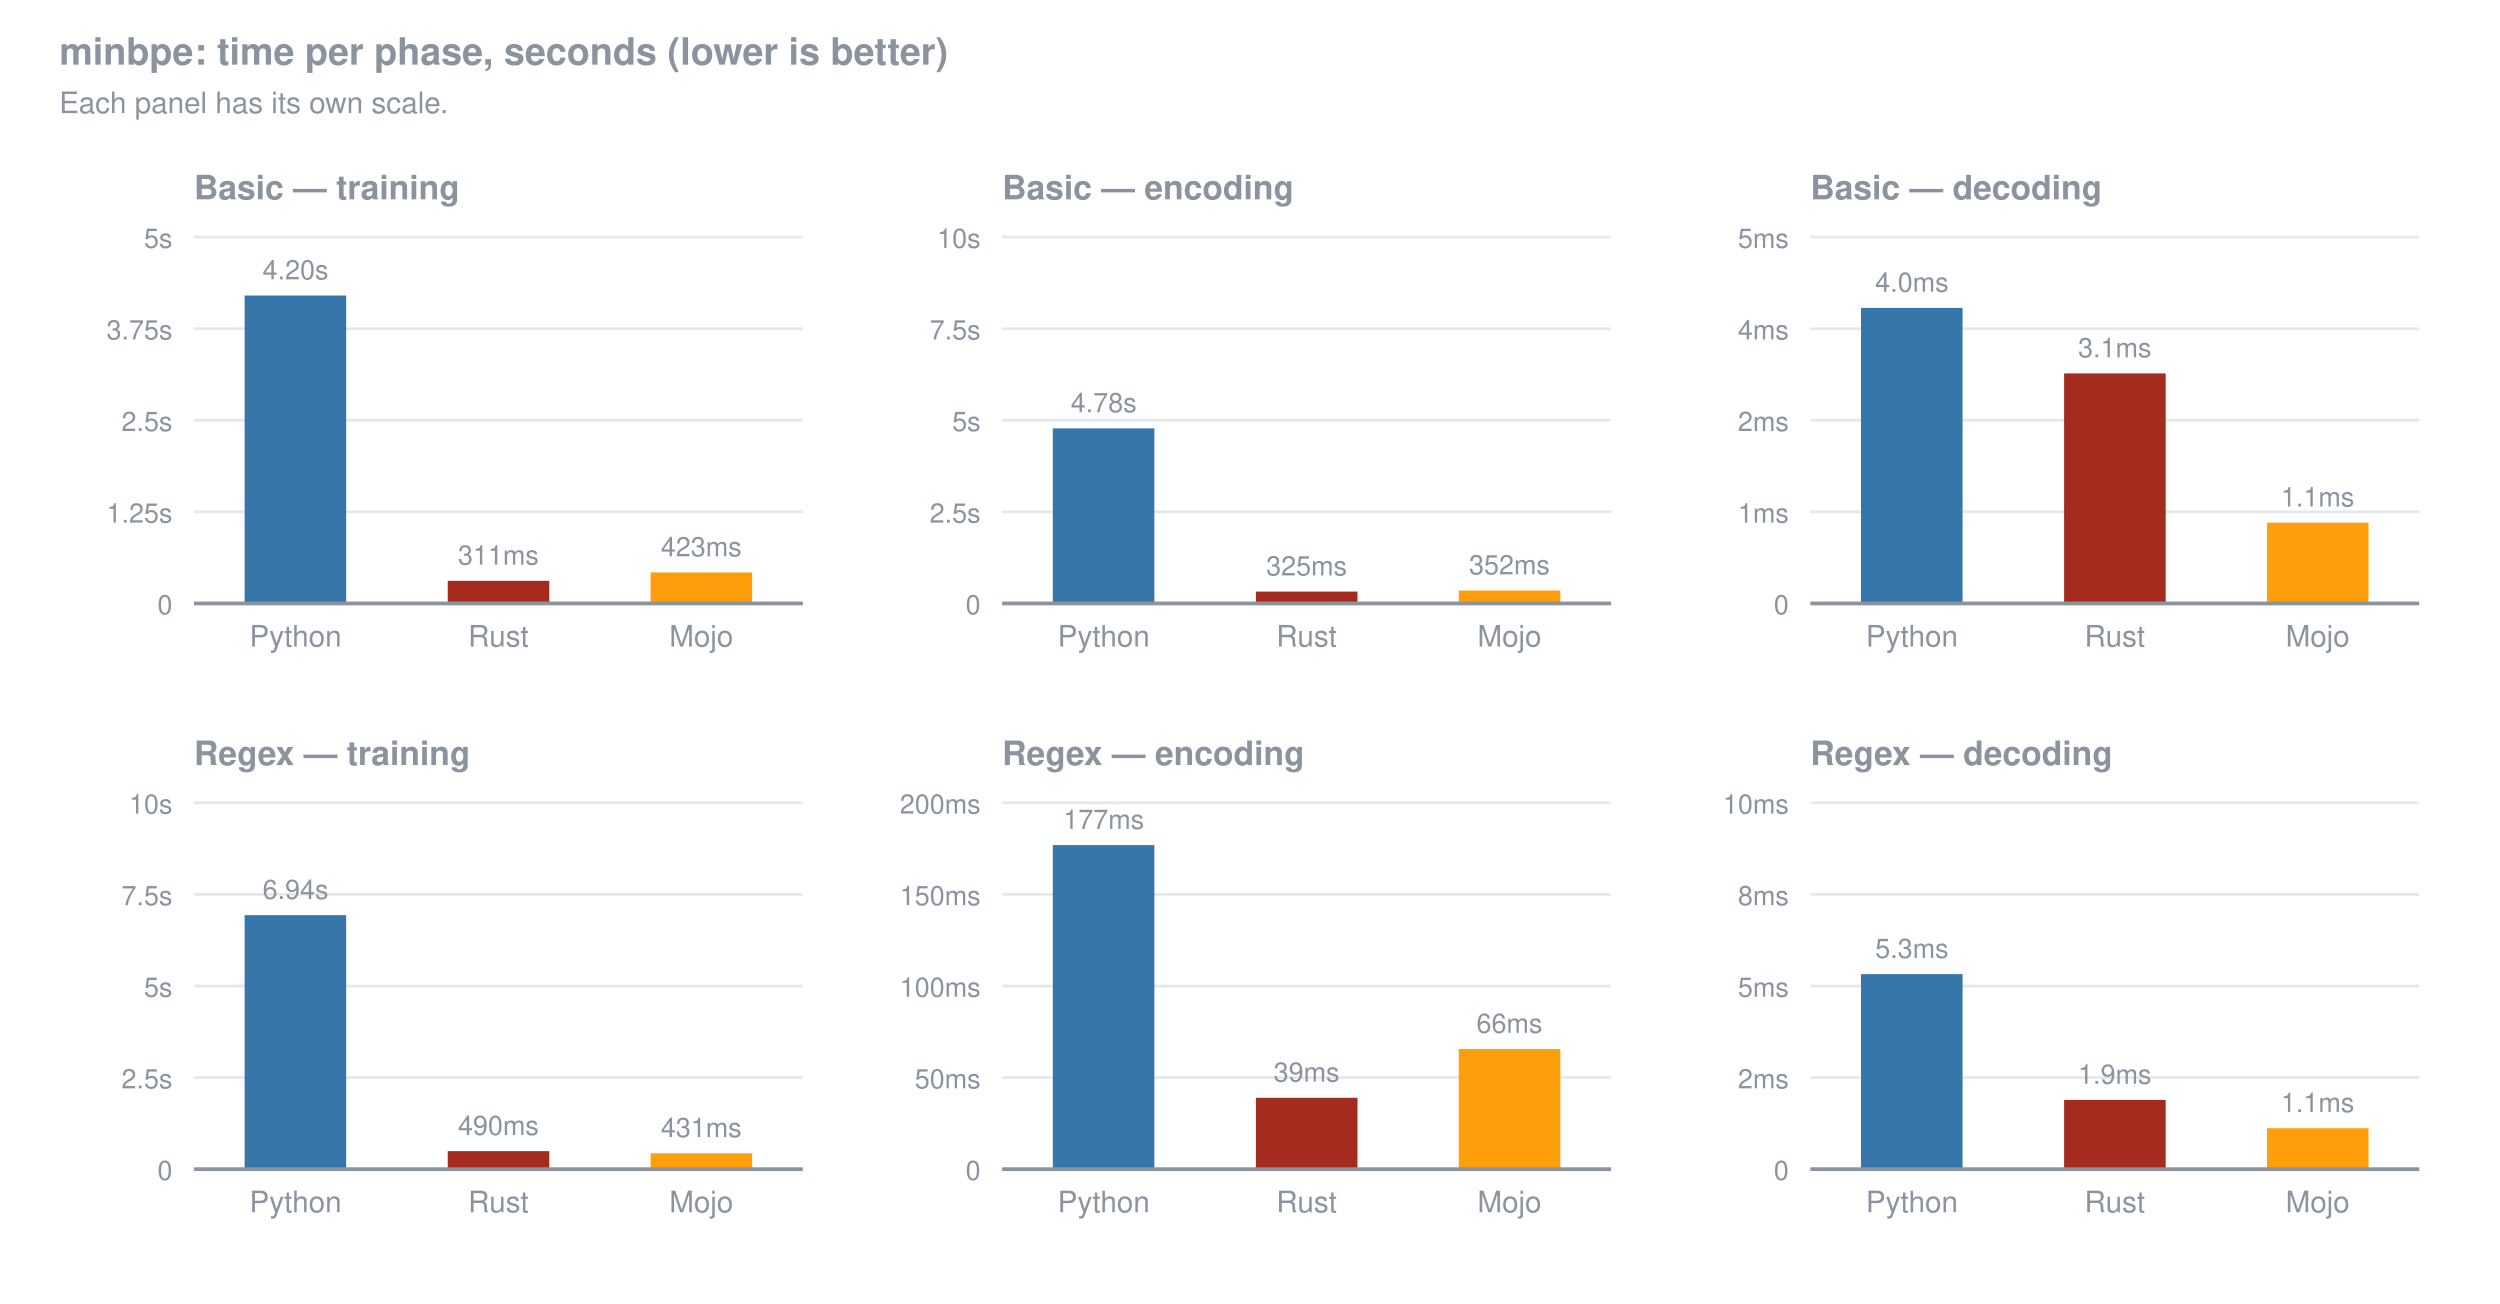
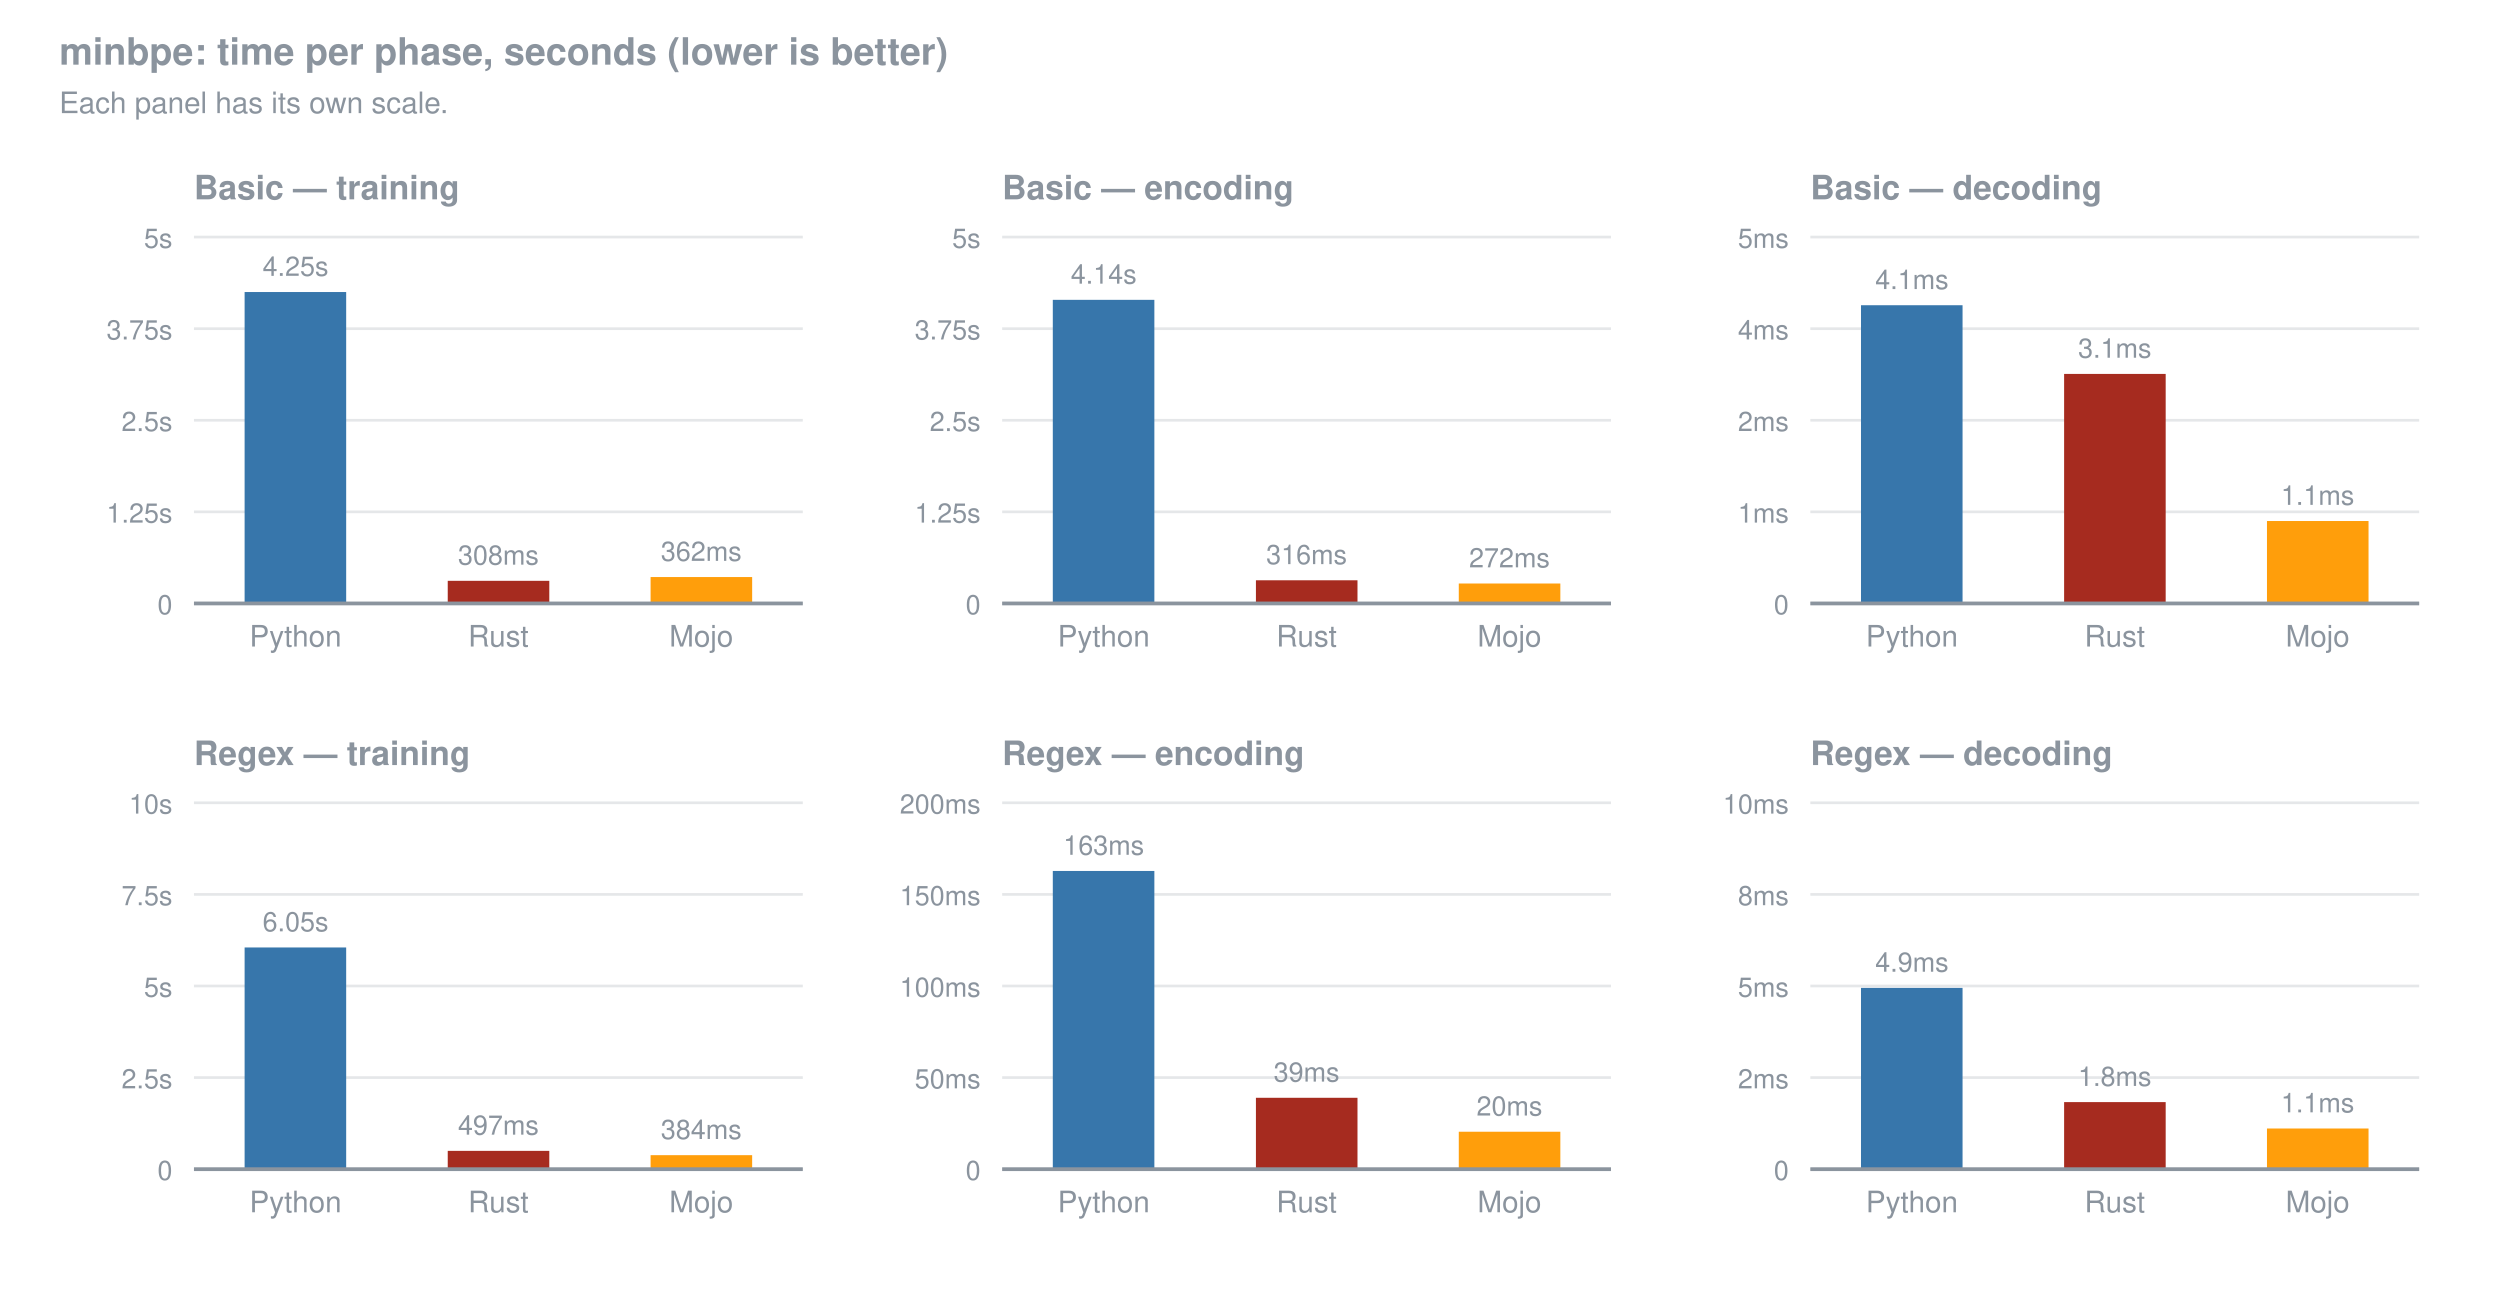
<svg xmlns="http://www.w3.org/2000/svg" width="928" height="484" viewBox="0 0 928 484" font-family="-apple-system,BlinkMacSystemFont,Segoe UI,Helvetica,Arial,sans-serif">
  <text x="22" y="24" font-size="14" font-weight="600" fill="#8b949e">minbpe: time per phase, seconds (lower is better)</text>
  <text x="22" y="42" font-size="11" fill="#8b949e">Each panel has its own scale.</text>
  <text x="72" y="74" font-size="12.5" font-weight="600" fill="#8b949e">Basic — training</text>
  <line x1="72" y1="224.0" x2="298" y2="224.0" stroke="#8b949e" stroke-width="1" stroke-opacity="0.22" />
  <text x="64" y="228.0" font-size="10" fill="#8b949e" text-anchor="end">0</text>
  <line x1="72" y1="190.0" x2="298" y2="190.0" stroke="#8b949e" stroke-width="1" stroke-opacity="0.22" />
  <text x="64" y="194.0" font-size="10" fill="#8b949e" text-anchor="end">1.25s</text>
  <line x1="72" y1="156.0" x2="298" y2="156.0" stroke="#8b949e" stroke-width="1" stroke-opacity="0.22" />
  <text x="64" y="160.0" font-size="10" fill="#8b949e" text-anchor="end">2.5s</text>
  <line x1="72" y1="122.0" x2="298" y2="122.0" stroke="#8b949e" stroke-width="1" stroke-opacity="0.22" />
  <text x="64" y="126.0" font-size="10" fill="#8b949e" text-anchor="end">3.75s</text>
  <line x1="72" y1="88.0" x2="298" y2="88.0" stroke="#8b949e" stroke-width="1" stroke-opacity="0.22" />
  <text x="64" y="92.0" font-size="10" fill="#8b949e" text-anchor="end">5s</text>
-   <rect x="90.8" y="109.7" width="37.7" height="114.3" fill="#3776AB" />
-   <text x="109.7" y="103.7" font-size="10" fill="#8b949e" text-anchor="middle">4.20s</text>
+   <rect x="90.8" y="108.4" width="37.7" height="115.6" fill="#3776AB" />
+   <text x="109.7" y="102.4" font-size="10" fill="#8b949e" text-anchor="middle">4.25s</text>
  <text x="109.7" y="240.0" font-size="11" fill="#8b949e" text-anchor="middle">Python</text>
  <rect x="166.2" y="215.6" width="37.7" height="8.4" fill="#A62B1F" />
-   <text x="185.0" y="209.6" font-size="10" fill="#8b949e" text-anchor="middle">311ms</text>
+   <text x="185.0" y="209.6" font-size="10" fill="#8b949e" text-anchor="middle">308ms</text>
  <text x="185.0" y="240.0" font-size="11" fill="#8b949e" text-anchor="middle">Rust</text>
-   <rect x="241.5" y="212.5" width="37.7" height="11.5" fill="#FF9E0B" />
-   <text x="260.3" y="206.5" font-size="10" fill="#8b949e" text-anchor="middle">423ms</text>
+   <rect x="241.5" y="214.2" width="37.7" height="9.8" fill="#FF9E0B" />
+   <text x="260.3" y="208.2" font-size="10" fill="#8b949e" text-anchor="middle">362ms</text>
  <text x="260.3" y="240.0" font-size="11" fill="#8b949e" text-anchor="middle">Mojo</text>
  <line x1="72" y1="224" x2="298" y2="224" stroke="#8b949e" stroke-width="1.4" />
  <text x="372" y="74" font-size="12.5" font-weight="600" fill="#8b949e">Basic — encoding</text>
  <line x1="372" y1="224.0" x2="598" y2="224.0" stroke="#8b949e" stroke-width="1" stroke-opacity="0.22" />
  <text x="364" y="228.0" font-size="10" fill="#8b949e" text-anchor="end">0</text>
  <line x1="372" y1="190.0" x2="598" y2="190.0" stroke="#8b949e" stroke-width="1" stroke-opacity="0.22" />
-   <text x="364" y="194.0" font-size="10" fill="#8b949e" text-anchor="end">2.5s</text>
+   <text x="364" y="194.0" font-size="10" fill="#8b949e" text-anchor="end">1.25s</text>
  <line x1="372" y1="156.0" x2="598" y2="156.0" stroke="#8b949e" stroke-width="1" stroke-opacity="0.22" />
-   <text x="364" y="160.0" font-size="10" fill="#8b949e" text-anchor="end">5s</text>
+   <text x="364" y="160.0" font-size="10" fill="#8b949e" text-anchor="end">2.5s</text>
  <line x1="372" y1="122.0" x2="598" y2="122.0" stroke="#8b949e" stroke-width="1" stroke-opacity="0.22" />
-   <text x="364" y="126.0" font-size="10" fill="#8b949e" text-anchor="end">7.5s</text>
+   <text x="364" y="126.0" font-size="10" fill="#8b949e" text-anchor="end">3.75s</text>
  <line x1="372" y1="88.0" x2="598" y2="88.0" stroke="#8b949e" stroke-width="1" stroke-opacity="0.22" />
-   <text x="364" y="92.0" font-size="10" fill="#8b949e" text-anchor="end">10s</text>
-   <rect x="390.8" y="159.0" width="37.7" height="65.0" fill="#3776AB" />
-   <text x="409.7" y="153.0" font-size="10" fill="#8b949e" text-anchor="middle">4.78s</text>
+   <text x="364" y="92.0" font-size="10" fill="#8b949e" text-anchor="end">5s</text>
+   <rect x="390.8" y="111.3" width="37.7" height="112.7" fill="#3776AB" />
+   <text x="409.7" y="105.3" font-size="10" fill="#8b949e" text-anchor="middle">4.14s</text>
  <text x="409.7" y="240.0" font-size="11" fill="#8b949e" text-anchor="middle">Python</text>
-   <rect x="466.2" y="219.6" width="37.7" height="4.4" fill="#A62B1F" />
-   <text x="485.0" y="213.6" font-size="10" fill="#8b949e" text-anchor="middle">325ms</text>
+   <rect x="466.2" y="215.4" width="37.7" height="8.6" fill="#A62B1F" />
+   <text x="485.0" y="209.4" font-size="10" fill="#8b949e" text-anchor="middle">316ms</text>
  <text x="485.0" y="240.0" font-size="11" fill="#8b949e" text-anchor="middle">Rust</text>
-   <rect x="541.5" y="219.2" width="37.7" height="4.8" fill="#FF9E0B" />
-   <text x="560.3" y="213.2" font-size="10" fill="#8b949e" text-anchor="middle">352ms</text>
+   <rect x="541.5" y="216.6" width="37.7" height="7.4" fill="#FF9E0B" />
+   <text x="560.3" y="210.6" font-size="10" fill="#8b949e" text-anchor="middle">272ms</text>
  <text x="560.3" y="240.0" font-size="11" fill="#8b949e" text-anchor="middle">Mojo</text>
  <line x1="372" y1="224" x2="598" y2="224" stroke="#8b949e" stroke-width="1.4" />
  <text x="672" y="74" font-size="12.5" font-weight="600" fill="#8b949e">Basic — decoding</text>
  <line x1="672" y1="224.0" x2="898" y2="224.0" stroke="#8b949e" stroke-width="1" stroke-opacity="0.22" />
  <text x="664" y="228.0" font-size="10" fill="#8b949e" text-anchor="end">0</text>
  <line x1="672" y1="190.0" x2="898" y2="190.0" stroke="#8b949e" stroke-width="1" stroke-opacity="0.22" />
  <text x="664" y="194.0" font-size="10" fill="#8b949e" text-anchor="end">1ms</text>
  <line x1="672" y1="156.0" x2="898" y2="156.0" stroke="#8b949e" stroke-width="1" stroke-opacity="0.22" />
  <text x="664" y="160.0" font-size="10" fill="#8b949e" text-anchor="end">2ms</text>
  <line x1="672" y1="122.0" x2="898" y2="122.0" stroke="#8b949e" stroke-width="1" stroke-opacity="0.22" />
  <text x="664" y="126.0" font-size="10" fill="#8b949e" text-anchor="end">4ms</text>
  <line x1="672" y1="88.0" x2="898" y2="88.0" stroke="#8b949e" stroke-width="1" stroke-opacity="0.22" />
  <text x="664" y="92.0" font-size="10" fill="#8b949e" text-anchor="end">5ms</text>
-   <rect x="690.8" y="114.3" width="37.7" height="109.7" fill="#3776AB" />
-   <text x="709.7" y="108.3" font-size="10" fill="#8b949e" text-anchor="middle">4.0ms</text>
+   <rect x="690.8" y="113.3" width="37.7" height="110.7" fill="#3776AB" />
+   <text x="709.7" y="107.3" font-size="10" fill="#8b949e" text-anchor="middle">4.1ms</text>
  <text x="709.7" y="240.0" font-size="11" fill="#8b949e" text-anchor="middle">Python</text>
-   <rect x="766.2" y="138.6" width="37.7" height="85.4" fill="#A62B1F" />
-   <text x="785.0" y="132.6" font-size="10" fill="#8b949e" text-anchor="middle">3.1ms</text>
+   <rect x="766.2" y="138.8" width="37.7" height="85.2" fill="#A62B1F" />
+   <text x="785.0" y="132.8" font-size="10" fill="#8b949e" text-anchor="middle">3.1ms</text>
  <text x="785.0" y="240.0" font-size="11" fill="#8b949e" text-anchor="middle">Rust</text>
-   <rect x="841.5" y="194.0" width="37.7" height="30.0" fill="#FF9E0B" />
-   <text x="860.3" y="188.0" font-size="10" fill="#8b949e" text-anchor="middle">1.1ms</text>
+   <rect x="841.5" y="193.4" width="37.7" height="30.6" fill="#FF9E0B" />
+   <text x="860.3" y="187.4" font-size="10" fill="#8b949e" text-anchor="middle">1.1ms</text>
  <text x="860.3" y="240.0" font-size="11" fill="#8b949e" text-anchor="middle">Mojo</text>
  <line x1="672" y1="224" x2="898" y2="224" stroke="#8b949e" stroke-width="1.4" />
  <text x="72" y="284" font-size="12.5" font-weight="600" fill="#8b949e">Regex — training</text>
  <line x1="72" y1="434.0" x2="298" y2="434.0" stroke="#8b949e" stroke-width="1" stroke-opacity="0.22" />
  <text x="64" y="438.0" font-size="10" fill="#8b949e" text-anchor="end">0</text>
  <line x1="72" y1="400.0" x2="298" y2="400.0" stroke="#8b949e" stroke-width="1" stroke-opacity="0.22" />
  <text x="64" y="404.0" font-size="10" fill="#8b949e" text-anchor="end">2.5s</text>
  <line x1="72" y1="366.0" x2="298" y2="366.0" stroke="#8b949e" stroke-width="1" stroke-opacity="0.22" />
  <text x="64" y="370.0" font-size="10" fill="#8b949e" text-anchor="end">5s</text>
  <line x1="72" y1="332.0" x2="298" y2="332.0" stroke="#8b949e" stroke-width="1" stroke-opacity="0.22" />
  <text x="64" y="336.0" font-size="10" fill="#8b949e" text-anchor="end">7.5s</text>
  <line x1="72" y1="298.0" x2="298" y2="298.0" stroke="#8b949e" stroke-width="1" stroke-opacity="0.22" />
  <text x="64" y="302.0" font-size="10" fill="#8b949e" text-anchor="end">10s</text>
-   <rect x="90.8" y="339.7" width="37.7" height="94.3" fill="#3776AB" />
-   <text x="109.7" y="333.7" font-size="10" fill="#8b949e" text-anchor="middle">6.94s</text>
+   <rect x="90.8" y="351.7" width="37.7" height="82.3" fill="#3776AB" />
+   <text x="109.7" y="345.7" font-size="10" fill="#8b949e" text-anchor="middle">6.05s</text>
  <text x="109.7" y="450.0" font-size="11" fill="#8b949e" text-anchor="middle">Python</text>
-   <rect x="166.2" y="427.3" width="37.7" height="6.7" fill="#A62B1F" />
-   <text x="185.0" y="421.3" font-size="10" fill="#8b949e" text-anchor="middle">490ms</text>
+   <rect x="166.2" y="427.2" width="37.7" height="6.8" fill="#A62B1F" />
+   <text x="185.0" y="421.2" font-size="10" fill="#8b949e" text-anchor="middle">497ms</text>
  <text x="185.0" y="450.0" font-size="11" fill="#8b949e" text-anchor="middle">Rust</text>
-   <rect x="241.5" y="428.1" width="37.7" height="5.9" fill="#FF9E0B" />
-   <text x="260.3" y="422.1" font-size="10" fill="#8b949e" text-anchor="middle">431ms</text>
+   <rect x="241.5" y="428.8" width="37.7" height="5.2" fill="#FF9E0B" />
+   <text x="260.3" y="422.8" font-size="10" fill="#8b949e" text-anchor="middle">384ms</text>
  <text x="260.3" y="450.0" font-size="11" fill="#8b949e" text-anchor="middle">Mojo</text>
  <line x1="72" y1="434" x2="298" y2="434" stroke="#8b949e" stroke-width="1.4" />
  <text x="372" y="284" font-size="12.5" font-weight="600" fill="#8b949e">Regex — encoding</text>
  <line x1="372" y1="434.0" x2="598" y2="434.0" stroke="#8b949e" stroke-width="1" stroke-opacity="0.22" />
  <text x="364" y="438.0" font-size="10" fill="#8b949e" text-anchor="end">0</text>
  <line x1="372" y1="400.0" x2="598" y2="400.0" stroke="#8b949e" stroke-width="1" stroke-opacity="0.22" />
  <text x="364" y="404.0" font-size="10" fill="#8b949e" text-anchor="end">50ms</text>
  <line x1="372" y1="366.0" x2="598" y2="366.0" stroke="#8b949e" stroke-width="1" stroke-opacity="0.22" />
  <text x="364" y="370.0" font-size="10" fill="#8b949e" text-anchor="end">100ms</text>
  <line x1="372" y1="332.0" x2="598" y2="332.0" stroke="#8b949e" stroke-width="1" stroke-opacity="0.22" />
  <text x="364" y="336.0" font-size="10" fill="#8b949e" text-anchor="end">150ms</text>
  <line x1="372" y1="298.0" x2="598" y2="298.0" stroke="#8b949e" stroke-width="1" stroke-opacity="0.22" />
  <text x="364" y="302.0" font-size="10" fill="#8b949e" text-anchor="end">200ms</text>
-   <rect x="390.8" y="313.7" width="37.7" height="120.3" fill="#3776AB" />
-   <text x="409.7" y="307.7" font-size="10" fill="#8b949e" text-anchor="middle">177ms</text>
+   <rect x="390.8" y="323.3" width="37.7" height="110.7" fill="#3776AB" />
+   <text x="409.7" y="317.3" font-size="10" fill="#8b949e" text-anchor="middle">163ms</text>
  <text x="409.7" y="450.0" font-size="11" fill="#8b949e" text-anchor="middle">Python</text>
  <rect x="466.2" y="407.5" width="37.7" height="26.5" fill="#A62B1F" />
  <text x="485.0" y="401.5" font-size="10" fill="#8b949e" text-anchor="middle">39ms</text>
  <text x="485.0" y="450.0" font-size="11" fill="#8b949e" text-anchor="middle">Rust</text>
-   <rect x="541.5" y="389.4" width="37.7" height="44.6" fill="#FF9E0B" />
-   <text x="560.3" y="383.4" font-size="10" fill="#8b949e" text-anchor="middle">66ms</text>
+   <rect x="541.5" y="420.1" width="37.7" height="13.9" fill="#FF9E0B" />
+   <text x="560.3" y="414.1" font-size="10" fill="#8b949e" text-anchor="middle">20ms</text>
  <text x="560.3" y="450.0" font-size="11" fill="#8b949e" text-anchor="middle">Mojo</text>
  <line x1="372" y1="434" x2="598" y2="434" stroke="#8b949e" stroke-width="1.4" />
  <text x="672" y="284" font-size="12.5" font-weight="600" fill="#8b949e">Regex — decoding</text>
  <line x1="672" y1="434.0" x2="898" y2="434.0" stroke="#8b949e" stroke-width="1" stroke-opacity="0.22" />
  <text x="664" y="438.0" font-size="10" fill="#8b949e" text-anchor="end">0</text>
  <line x1="672" y1="400.0" x2="898" y2="400.0" stroke="#8b949e" stroke-width="1" stroke-opacity="0.22" />
  <text x="664" y="404.0" font-size="10" fill="#8b949e" text-anchor="end">2ms</text>
  <line x1="672" y1="366.0" x2="898" y2="366.0" stroke="#8b949e" stroke-width="1" stroke-opacity="0.22" />
  <text x="664" y="370.0" font-size="10" fill="#8b949e" text-anchor="end">5ms</text>
  <line x1="672" y1="332.0" x2="898" y2="332.0" stroke="#8b949e" stroke-width="1" stroke-opacity="0.22" />
  <text x="664" y="336.0" font-size="10" fill="#8b949e" text-anchor="end">8ms</text>
  <line x1="672" y1="298.0" x2="898" y2="298.0" stroke="#8b949e" stroke-width="1" stroke-opacity="0.22" />
  <text x="664" y="302.0" font-size="10" fill="#8b949e" text-anchor="end">10ms</text>
-   <rect x="690.8" y="361.6" width="37.7" height="72.4" fill="#3776AB" />
-   <text x="709.7" y="355.6" font-size="10" fill="#8b949e" text-anchor="middle">5.3ms</text>
+   <rect x="690.8" y="366.7" width="37.7" height="67.3" fill="#3776AB" />
+   <text x="709.7" y="360.7" font-size="10" fill="#8b949e" text-anchor="middle">4.9ms</text>
  <text x="709.7" y="450.0" font-size="11" fill="#8b949e" text-anchor="middle">Python</text>
-   <rect x="766.2" y="408.3" width="37.7" height="25.7" fill="#A62B1F" />
-   <text x="785.0" y="402.3" font-size="10" fill="#8b949e" text-anchor="middle">1.9ms</text>
+   <rect x="766.2" y="409.1" width="37.7" height="24.9" fill="#A62B1F" />
+   <text x="785.0" y="403.1" font-size="10" fill="#8b949e" text-anchor="middle">1.8ms</text>
  <text x="785.0" y="450.0" font-size="11" fill="#8b949e" text-anchor="middle">Rust</text>
-   <rect x="841.5" y="418.8" width="37.7" height="15.2" fill="#FF9E0B" />
-   <text x="860.3" y="412.8" font-size="10" fill="#8b949e" text-anchor="middle">1.1ms</text>
+   <rect x="841.5" y="418.9" width="37.7" height="15.1" fill="#FF9E0B" />
+   <text x="860.3" y="412.9" font-size="10" fill="#8b949e" text-anchor="middle">1.1ms</text>
  <text x="860.3" y="450.0" font-size="11" fill="#8b949e" text-anchor="middle">Mojo</text>
  <line x1="672" y1="434" x2="898" y2="434" stroke="#8b949e" stroke-width="1.4" />
</svg>
